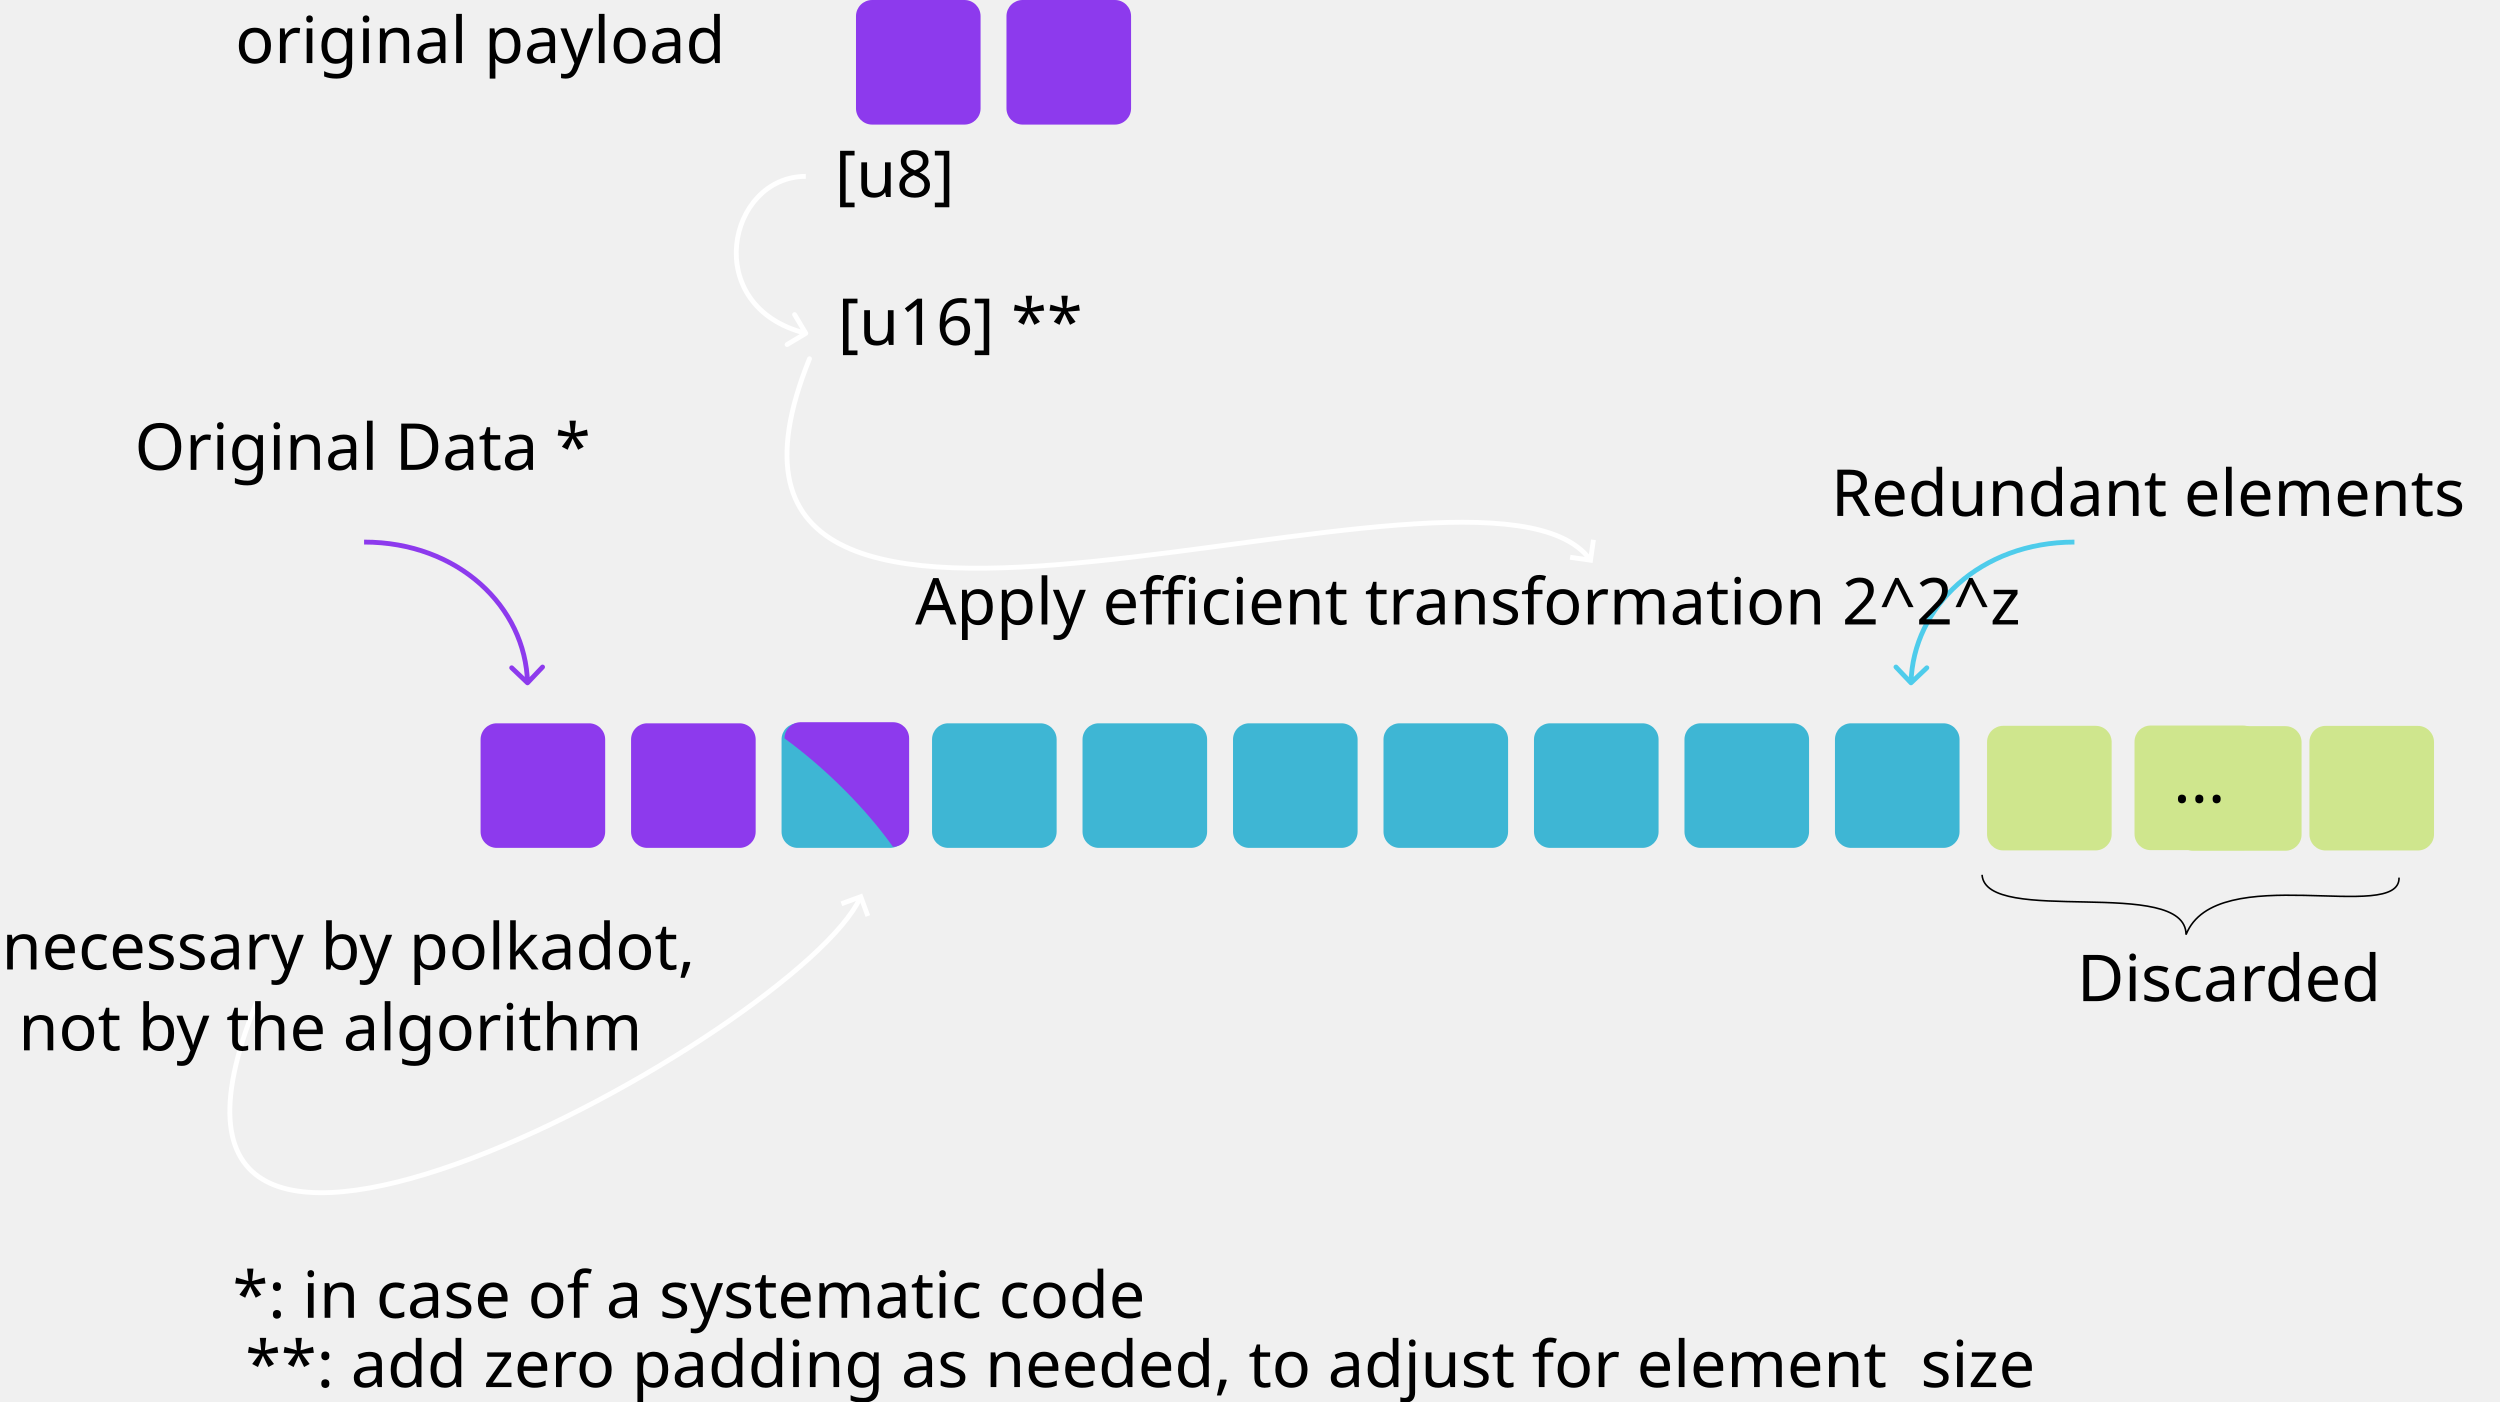
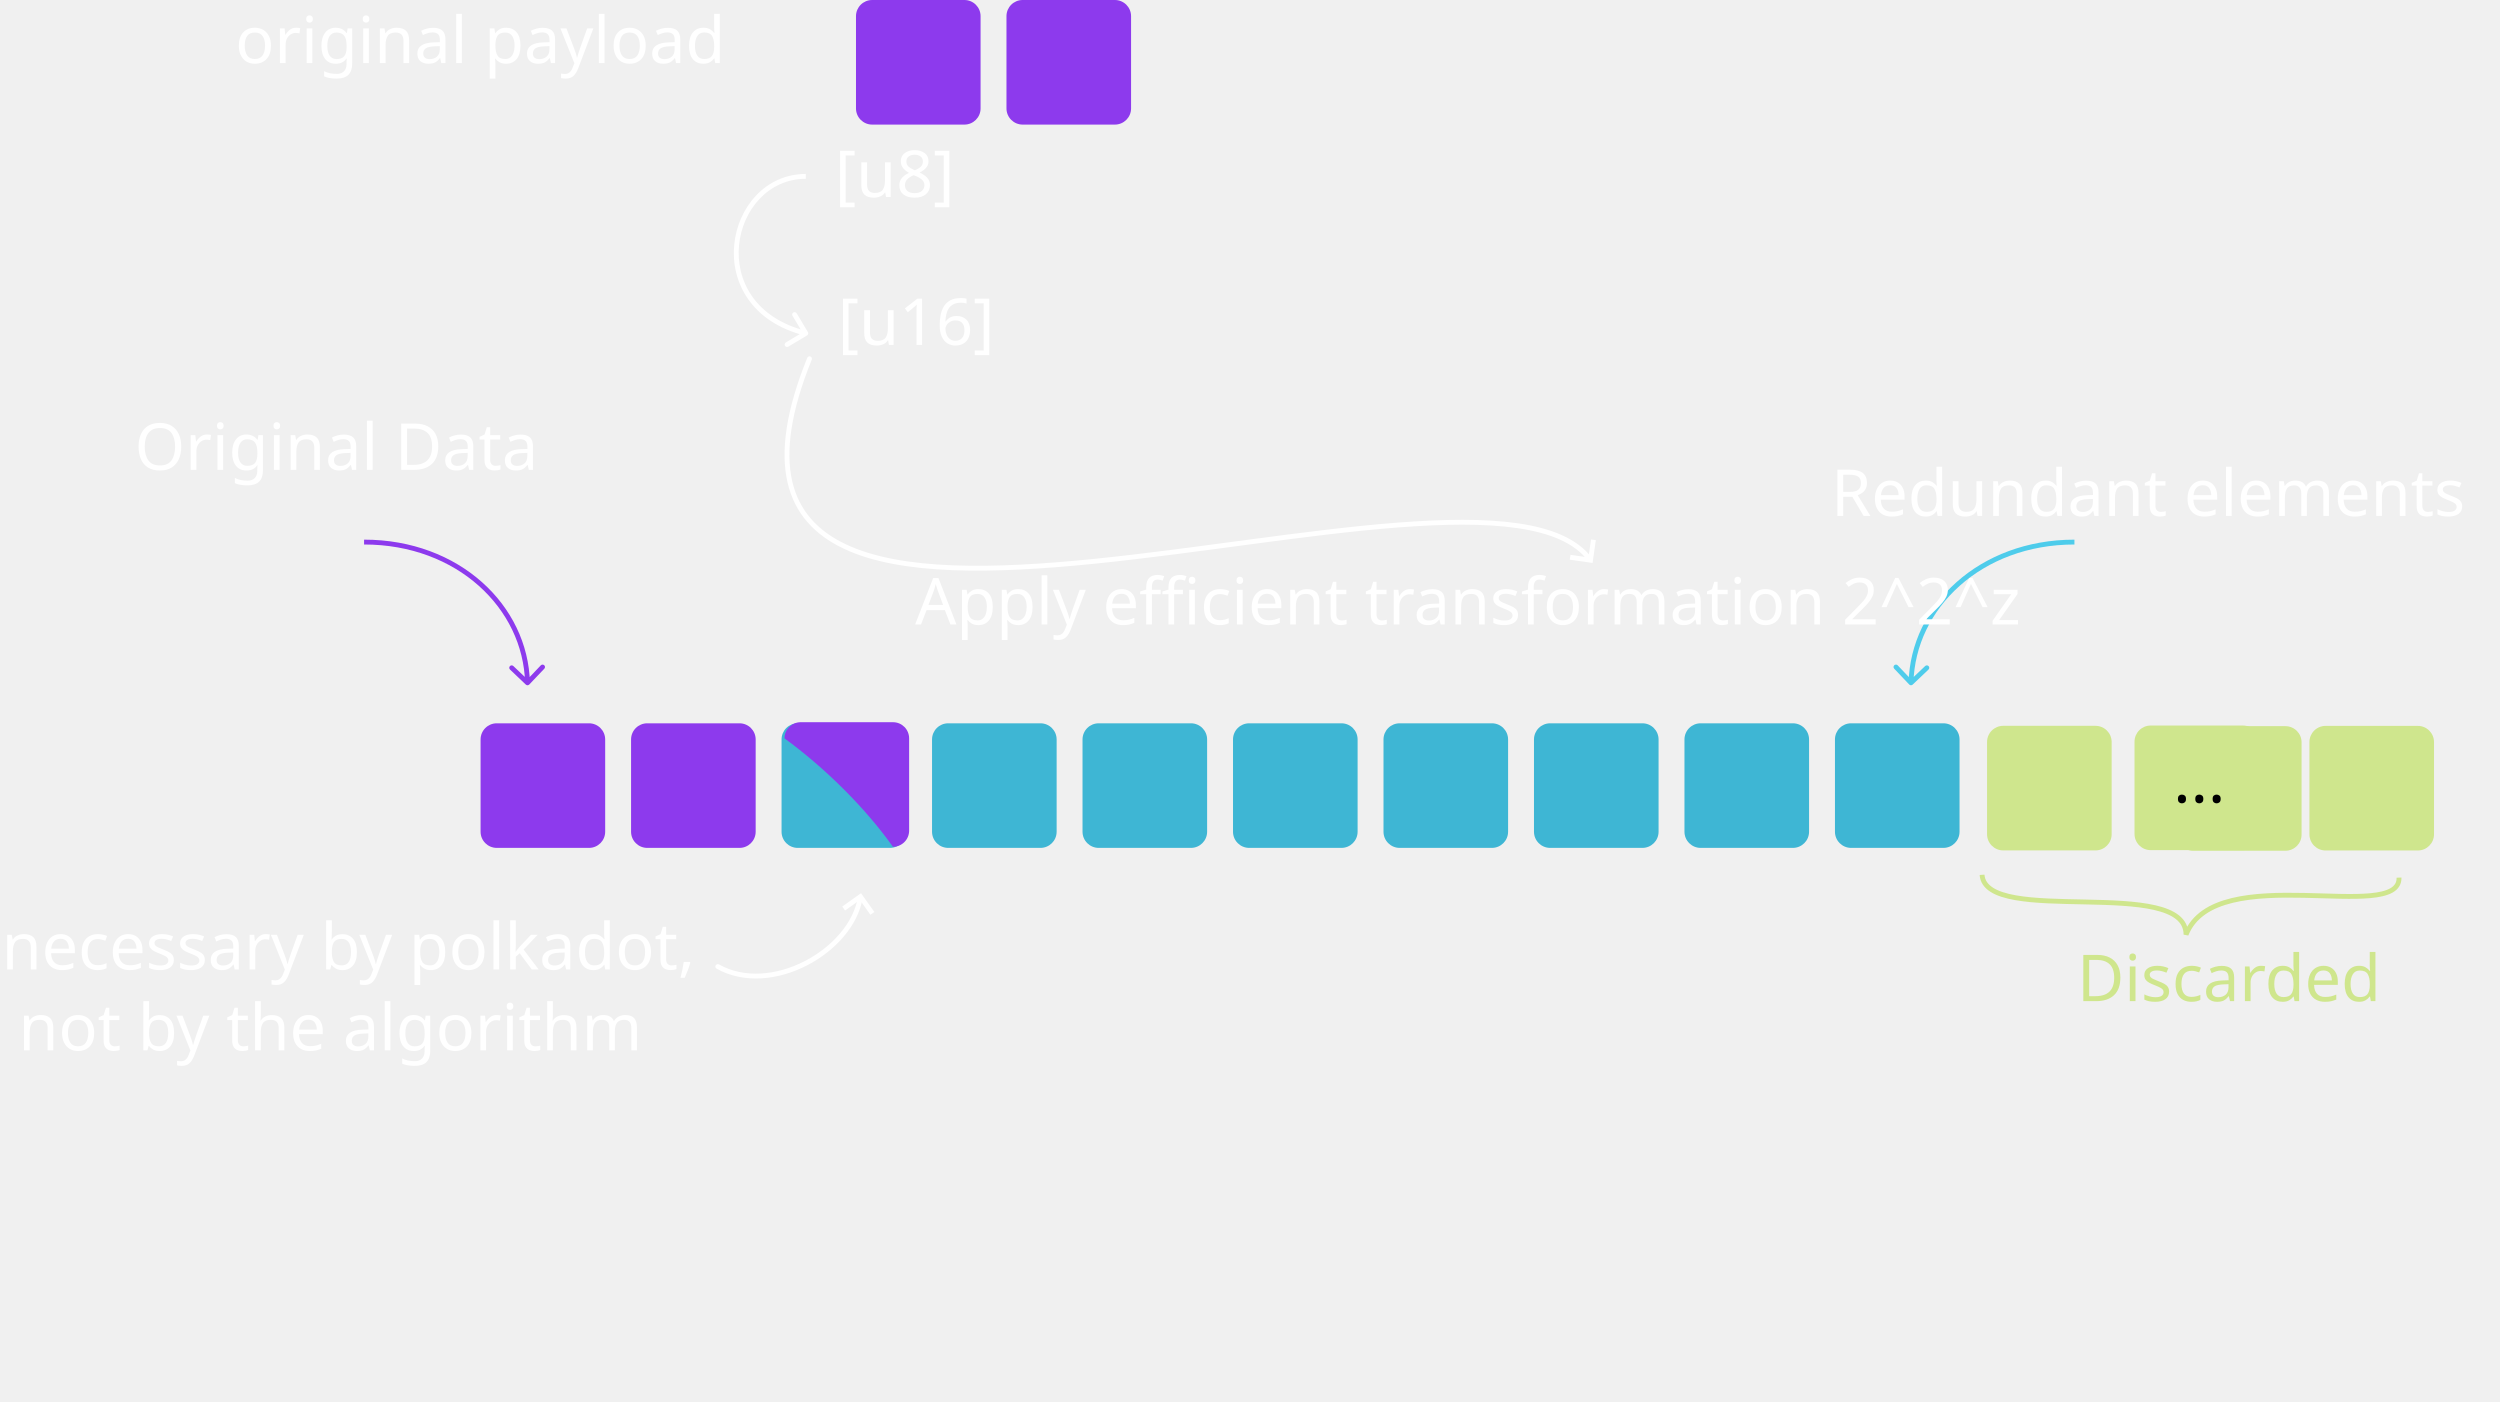
- <svg xmlns="http://www.w3.org/2000/svg" xmlns:xlink="http://www.w3.org/1999/xlink" width="1545" height="866" viewBox="0 0 1545 866" fill="none" version="1.1" id="svg6968">
+ <svg xmlns="http://www.w3.org/2000/svg" width="1545" height="866" viewBox="0 0 1545 866" fill="none" version="1.1" id="svg6968">
  <defs id="defs6972">
    <rect x="1289.993" y="519.056" width="529.404" height="101.981" id="rect13323" />
-     <pattern xlink:href="#Strips1_1" id="pattern12073" patternTransform="matrix(10,0,0,10,-1225.465,-563.2821)" />
-     <pattern patternUnits="userSpaceOnUse" width="2" height="1" patternTransform="translate(0,0) scale(10,10)" id="Strips1_1">
-       <rect style="fill:black;stroke:none" x="0" y="-0.5" width="1" height="2" id="rect10991" />
-     </pattern>
    <marker style="overflow:visible" id="Arrow1" refX="0" refY="0" orient="auto-start-reverse" markerWidth="4.061" markerHeight="6.707" viewBox="0 0 4.061 6.707" preserveAspectRatio="xMidYMid">
      <path style="fill:none;stroke:context-stroke;stroke-width:1;stroke-linecap:butt" d="M 3,-3 0,0 3,3" id="path5057" transform="rotate(180,0.125,0)" />
    </marker>
-     <pattern patternUnits="userSpaceOnUse" width="77" height="77" patternTransform="translate(1225.465,563.2821)" id="pattern12070">
-       <rect x="0" y="0" width="77" height="77" rx="10" fill="#8d3aed" id="rect9741-2" style="fill:url(#pattern12073);fill-opacity:1" />
-     </pattern>
    <marker style="overflow:visible" id="Arrow1-0" refX="0" refY="0" orient="auto-start-reverse" markerWidth="4.061" markerHeight="6.707" viewBox="0 0 4.061 6.707" preserveAspectRatio="xMidYMid">
      <path style="fill:none;stroke:context-stroke;stroke-width:1;stroke-linecap:butt" d="M 3,-3 0,0 3,3" id="path5057-2" transform="rotate(180,0.125,0)" />
    </marker>
  </defs>
  <rect x="529" width="77" height="77" rx="10" fill="#8D3AED" id="rect6896" />
  <rect x="622" width="77" height="77" rx="10" fill="#8D3AED" id="rect6902" />
  <path d="M324.966 423.087C325.566 423.658 326.516 423.634 327.087 423.034L336.391 413.252C336.962 412.652 336.939 411.703 336.338 411.132C335.738 410.561 334.789 410.585 334.218 411.185L325.947 419.879L317.252 411.609C316.652 411.038 315.703 411.061 315.132 411.662C314.561 412.262 314.585 413.211 315.185 413.782L324.966 423.087ZM225 336.5C282.45 336.5 323.349 375.975 324.5 422.037L327.5 421.963C326.302 374.025 283.817 333.5 225 333.5V336.5Z" fill="#8D3AED" id="path6958" />
  <path d="M1182.03 423.087C1181.43 423.658 1180.48 423.634 1179.91 423.034L1170.61 413.252C1170.04 412.652 1170.06 411.703 1170.66 411.132C1171.26 410.561 1172.21 410.585 1172.78 411.185L1181.05 419.879L1189.75 411.609C1190.35 411.038 1191.3 411.061 1191.87 411.662C1192.44 412.262 1192.42 413.211 1191.82 413.782L1182.03 423.087ZM1282 336.5C1224.55 336.5 1183.65 375.975 1182.5 422.037L1179.5 421.963C1180.7 374.025 1223.18 333.5 1282 333.5V336.5Z" fill="#4ECCEB" id="path6960" />
  <path d="M498.77 207.287C499.481 206.861 499.713 205.94 499.287 205.23L492.353 193.647C491.927 192.936 491.006 192.704 490.295 193.13C489.584 193.556 489.353 194.477 489.779 195.187L495.943 205.483L485.647 211.647C484.936 212.073 484.704 212.994 485.13 213.705C485.556 214.416 486.477 214.647 487.187 214.221L498.77 207.287ZM498 107.5C472.847 107.5 455.963 128.427 453.75 151.174C452.639 162.588 455.192 174.56 462.271 184.747C469.358 194.946 480.915 203.257 497.635 207.455L498.365 204.545C482.261 200.502 471.359 192.568 464.734 183.035C458.101 173.489 455.687 162.242 456.736 151.465C458.841 129.833 474.781 110.5 498 110.5V107.5Z" fill="white" id="path6964" />
-   <text xml:space="preserve" style="font-style:normal;font-weight:normal;font-size:40px;line-height:1.25;font-family:sans-serif;fill:#000000;fill-opacity:1;stroke:none" x="83.208" y="290.37" id="text7023">
-     <tspan x="83.208" y="290.37" id="tspan7025">Original Data *</tspan>
+   <text xml:space="preserve" style="font-style:normal;font-weight:normal;font-size:40px;line-height:1.25;font-family:sans-serif;fill:#ffffff;fill-opacity:1;stroke:none" x="83.208" y="290.37" id="text7023">
+     <tspan x="83.208" y="290.37" id="tspan7025">Original Data</tspan>
  </text>
-   <text xml:space="preserve" style="font-style:normal;font-weight:normal;font-size:40px;line-height:1.25;font-family:sans-serif;fill:#000000;fill-opacity:1;stroke:none" x="143.742" y="814.409" id="text7031">
-     <tspan x="143.742" y="814.409" id="tspan7033">*: in case of a systematic code</tspan>
-   </text>
-   <text xml:space="preserve" style="font-style:normal;font-weight:normal;font-size:40px;line-height:1.25;font-family:sans-serif;fill:#000000;fill-opacity:1;stroke:none" x="1131.619" y="318.835" id="text7039">
+   <text xml:space="preserve" style="font-style:normal;font-weight:normal;font-size:40px;line-height:1.25;font-family:sans-serif;fill:#ffffff;fill-opacity:1;stroke:none" x="1131.619" y="318.835" id="text7039">
    <tspan id="tspan7037" x="1131.619" y="318.835">Redundant elements</tspan>
  </text>
-   <text xml:space="preserve" style="font-style:normal;font-weight:normal;font-size:40px;line-height:1.25;font-family:sans-serif;fill:#000000;fill-opacity:1;stroke:none" x="515.967" y="121.754" id="text7043">
+   <text xml:space="preserve" style="font-style:normal;font-weight:normal;font-size:40px;line-height:1.25;font-family:sans-serif;fill:#ffffff;fill-opacity:1;stroke:none" x="515.967" y="121.754" id="text7043">
    <tspan id="tspan7041" x="515.967" y="121.754">[u8]</tspan>
  </text>
-   <text xml:space="preserve" style="font-style:normal;font-weight:normal;font-size:40px;line-height:1.25;font-family:sans-serif;fill:#000000;fill-opacity:1;stroke:none" x="517.763" y="213.154" id="text7047">
-     <tspan id="tspan7045" x="517.763" y="213.154">[u16] **</tspan>
+   <text xml:space="preserve" style="font-style:normal;font-weight:normal;font-size:40px;line-height:1.25;font-family:sans-serif;fill:#ffffff;fill-opacity:1;stroke:none" x="517.763" y="213.154" id="text7047">
+     <tspan id="tspan7045" x="517.763" y="213.154">[u16]</tspan>
  </text>
-   <text xml:space="preserve" style="font-style:normal;font-weight:normal;font-size:40px;line-height:1.25;font-family:sans-serif;fill:#000000;fill-opacity:1;stroke:none" x="145.398" y="38.988" id="text7051">
+   <text xml:space="preserve" style="font-style:normal;font-weight:normal;font-size:40px;line-height:1.25;font-family:sans-serif;fill:#ffffff;fill-opacity:1;stroke:none" x="145.398" y="38.988" id="text7051">
    <tspan id="tspan7049" x="145.398" y="38.988">original payload</tspan>
  </text>
-   <text xml:space="preserve" style="font-style:normal;font-weight:normal;font-size:40px;line-height:1.25;font-family:sans-serif;fill:#000000;fill-opacity:1;stroke:none" x="151.612" y="857.229" id="text7055">
-     <tspan id="tspan7053" x="151.612" y="857.229">**: add zero padding as needed, to adjust for element  size</tspan>
-   </text>
  <path style="fill:none;fill-opacity:0;stroke:#ffffff;stroke-width:3;stroke-linecap:round;stroke-linejoin:miter;stroke-dasharray:none;stroke-opacity:1;marker-end:url(#Arrow1)" d="M 500.27,221.711 C 395.493,480.776 914.621,255.067 982.489,345.602" id="path7225" />
-   <path style="fill:none;fill-opacity:0;stroke:#ffffff;stroke-width:3;stroke-linecap:round;stroke-linejoin:miter;stroke-dasharray:none;stroke-opacity:1;marker-end:url(#Arrow1-0)" d="M 158.13,620.535 C 53.353,879.601 493.192,637.903 531.63,554.83" id="path7225-3" />
-   <text xml:space="preserve" style="font-style:normal;font-weight:normal;font-size:40px;line-height:1.25;font-family:sans-serif;fill:#000000;fill-opacity:1;stroke:none" x="565.559" y="385.916" id="text8125">
+   <path style="fill:none;fill-opacity:0;stroke:#ffffff;stroke-width:3;stroke-linecap:round;stroke-linejoin:miter;stroke-dasharray:none;stroke-opacity:1;marker-end:url(#Arrow1-0)" d="m 443.613,597.336 c 32.98,18.485 82.452,-9.582 88.017,-42.506" id="path7225-3" />
+   <text xml:space="preserve" style="font-style:normal;font-weight:normal;font-size:40px;line-height:1.25;font-family:sans-serif;fill:#ffffff;fill-opacity:1;stroke:none" x="565.559" y="385.916" id="text8125">
    <tspan id="tspan8123" x="565.559" y="385.916">Apply efficient transformation 2^2^z</tspan>
  </text>
  <rect x="297" y="447" width="77" height="77" rx="10" fill="#8d3aed" id="rect9737" />
  <rect x="390" y="447" width="77" height="77" rx="10" fill="#8d3aed" id="rect9739" />
  <rect x="483" y="447" width="77" height="77" rx="10" fill="#8d3aed" id="rect9741" style="fill:#3eb6d4;fill-opacity:1" />
  <rect x="576" y="447" width="77" height="77" rx="10" fill="#8d3aed" id="rect9743" style="fill:#3eb6d4;fill-opacity:1" />
  <rect x="762" y="447" width="77" height="77" rx="10" fill="#8d3aed" id="rect9745" style="fill:#3eb6d4;fill-opacity:1" />
  <rect x="948" y="447" width="77" height="77" rx="10" fill="#3eb6d4" id="rect9747" />
  <rect x="669" y="447" width="77" height="77" rx="10" fill="#8d3aed" id="rect9749" style="fill:#3eb6d4;fill-opacity:1" />
  <rect x="855" y="447" width="77" height="77" rx="10" fill="#8d3aed" id="rect9751" style="fill:#3eb6d4;fill-opacity:1" />
  <rect x="1041" y="447" width="77" height="77" rx="10" fill="#3eb6d4" id="rect9753" />
  <rect x="1134" y="447" width="77" height="77" rx="10" fill="#3eb6d4" id="rect9755" />
  <rect x="1228.003" y="448.557" width="77" height="77" rx="10" fill="#3eb6d4" id="rect9755-6" style="fill:#cfe68d;fill-opacity:1" />
  <rect x="1319.132" y="448.38" width="77" height="77" rx="10" fill="#3eb6d4" id="rect9755-6-1" style="fill:#cfe68d;fill-opacity:1" />
  <rect x="1345.376" y="448.76" width="77" height="77" rx="10" fill="#3eb6d4" id="rect9755-6-1-7" style="fill:#cfe68d;fill-opacity:1" />
  <rect x="1427.22" y="448.601" width="77" height="77" rx="10" fill="#3eb6d4" id="rect9755-6-8" style="fill:#cfe68d;fill-opacity:1" />
-   <path style="fill:none;stroke:#000000;stroke-width:1px;stroke-linecap:butt;stroke-linejoin:miter;stroke-opacity:1" d="m 1224.91,540.635 c 2.29,32.074 126.014,0.371 126.058,36.968 18.561,-46.659 132.404,-6.297 131.632,-35.238" id="path13056" />
-   <text xml:space="preserve" style="font-style:normal;font-weight:normal;font-size:40px;line-height:1.25;font-family:sans-serif;fill:#000000;fill-opacity:1;stroke:none" x="1283.617" y="618.711" id="text13078">
+   <path style="fill:none;stroke:#cfe68d;stroke-width:3;stroke-linecap:butt;stroke-linejoin:miter;stroke-opacity:1;stroke-dasharray:none" d="m 1224.91,540.635 c 2.29,32.074 126.014,0.371 126.058,36.968 18.561,-46.659 132.404,-6.297 131.632,-35.238" id="path13056" />
+   <text xml:space="preserve" style="font-style:normal;font-weight:normal;font-size:40px;line-height:1.25;font-family:sans-serif;fill:#cfe68d;fill-opacity:1;stroke:none" x="1283.617" y="618.711" id="text13078">
    <tspan id="tspan13076" x="1283.617" y="618.711">Discarded</tspan>
  </text>
  <text xml:space="preserve" style="font-style:normal;font-weight:normal;font-size:40px;line-height:1.25;font-family:sans-serif;fill:#000000;fill-opacity:1;stroke:none" x="1343.095" y="495.909" id="text13301">
    <tspan id="tspan13299" x="1343.095" y="495.909">...</tspan>
  </text>
  <text xml:space="preserve" id="text13321" style="font-style:normal;font-weight:normal;font-size:40px;line-height:1.25;font-family:sans-serif;white-space:pre;shape-inside:url(#rect13323);display:inline;fill:#000000;fill-opacity:1;stroke:none" />
  <path id="rect6902-9" style="fill:#8d3aed" d="m 494.845,446.319 h 57 c 5.54,0 10,4.46 10,10 v 57 c 0,5.54 -4.46,10 -10,10 -17.475,-24.504 -42.102,-48.793 -67,-67 0,-5.54 4.46,-10 10,-10 z" />
-   <text xml:space="preserve" style="font-style:normal;font-weight:normal;font-size:40px;line-height:1.25;font-family:sans-serif;fill:#000000;fill-opacity:1;stroke:none" x="1.031" y="599.128" id="text7023-7">
+   <text xml:space="preserve" style="font-style:normal;font-weight:normal;font-size:40px;line-height:1.25;font-family:sans-serif;fill:#ffffff;fill-opacity:1;stroke:none" x="1.031" y="599.128" id="text7023-7">
    <tspan x="1.031" y="599.128" id="tspan7025-5">necessary by polkadot,</tspan>
    <tspan x="1.031" y="649.128" id="tspan13860"> not by the algorithm</tspan>
  </text>
</svg>
